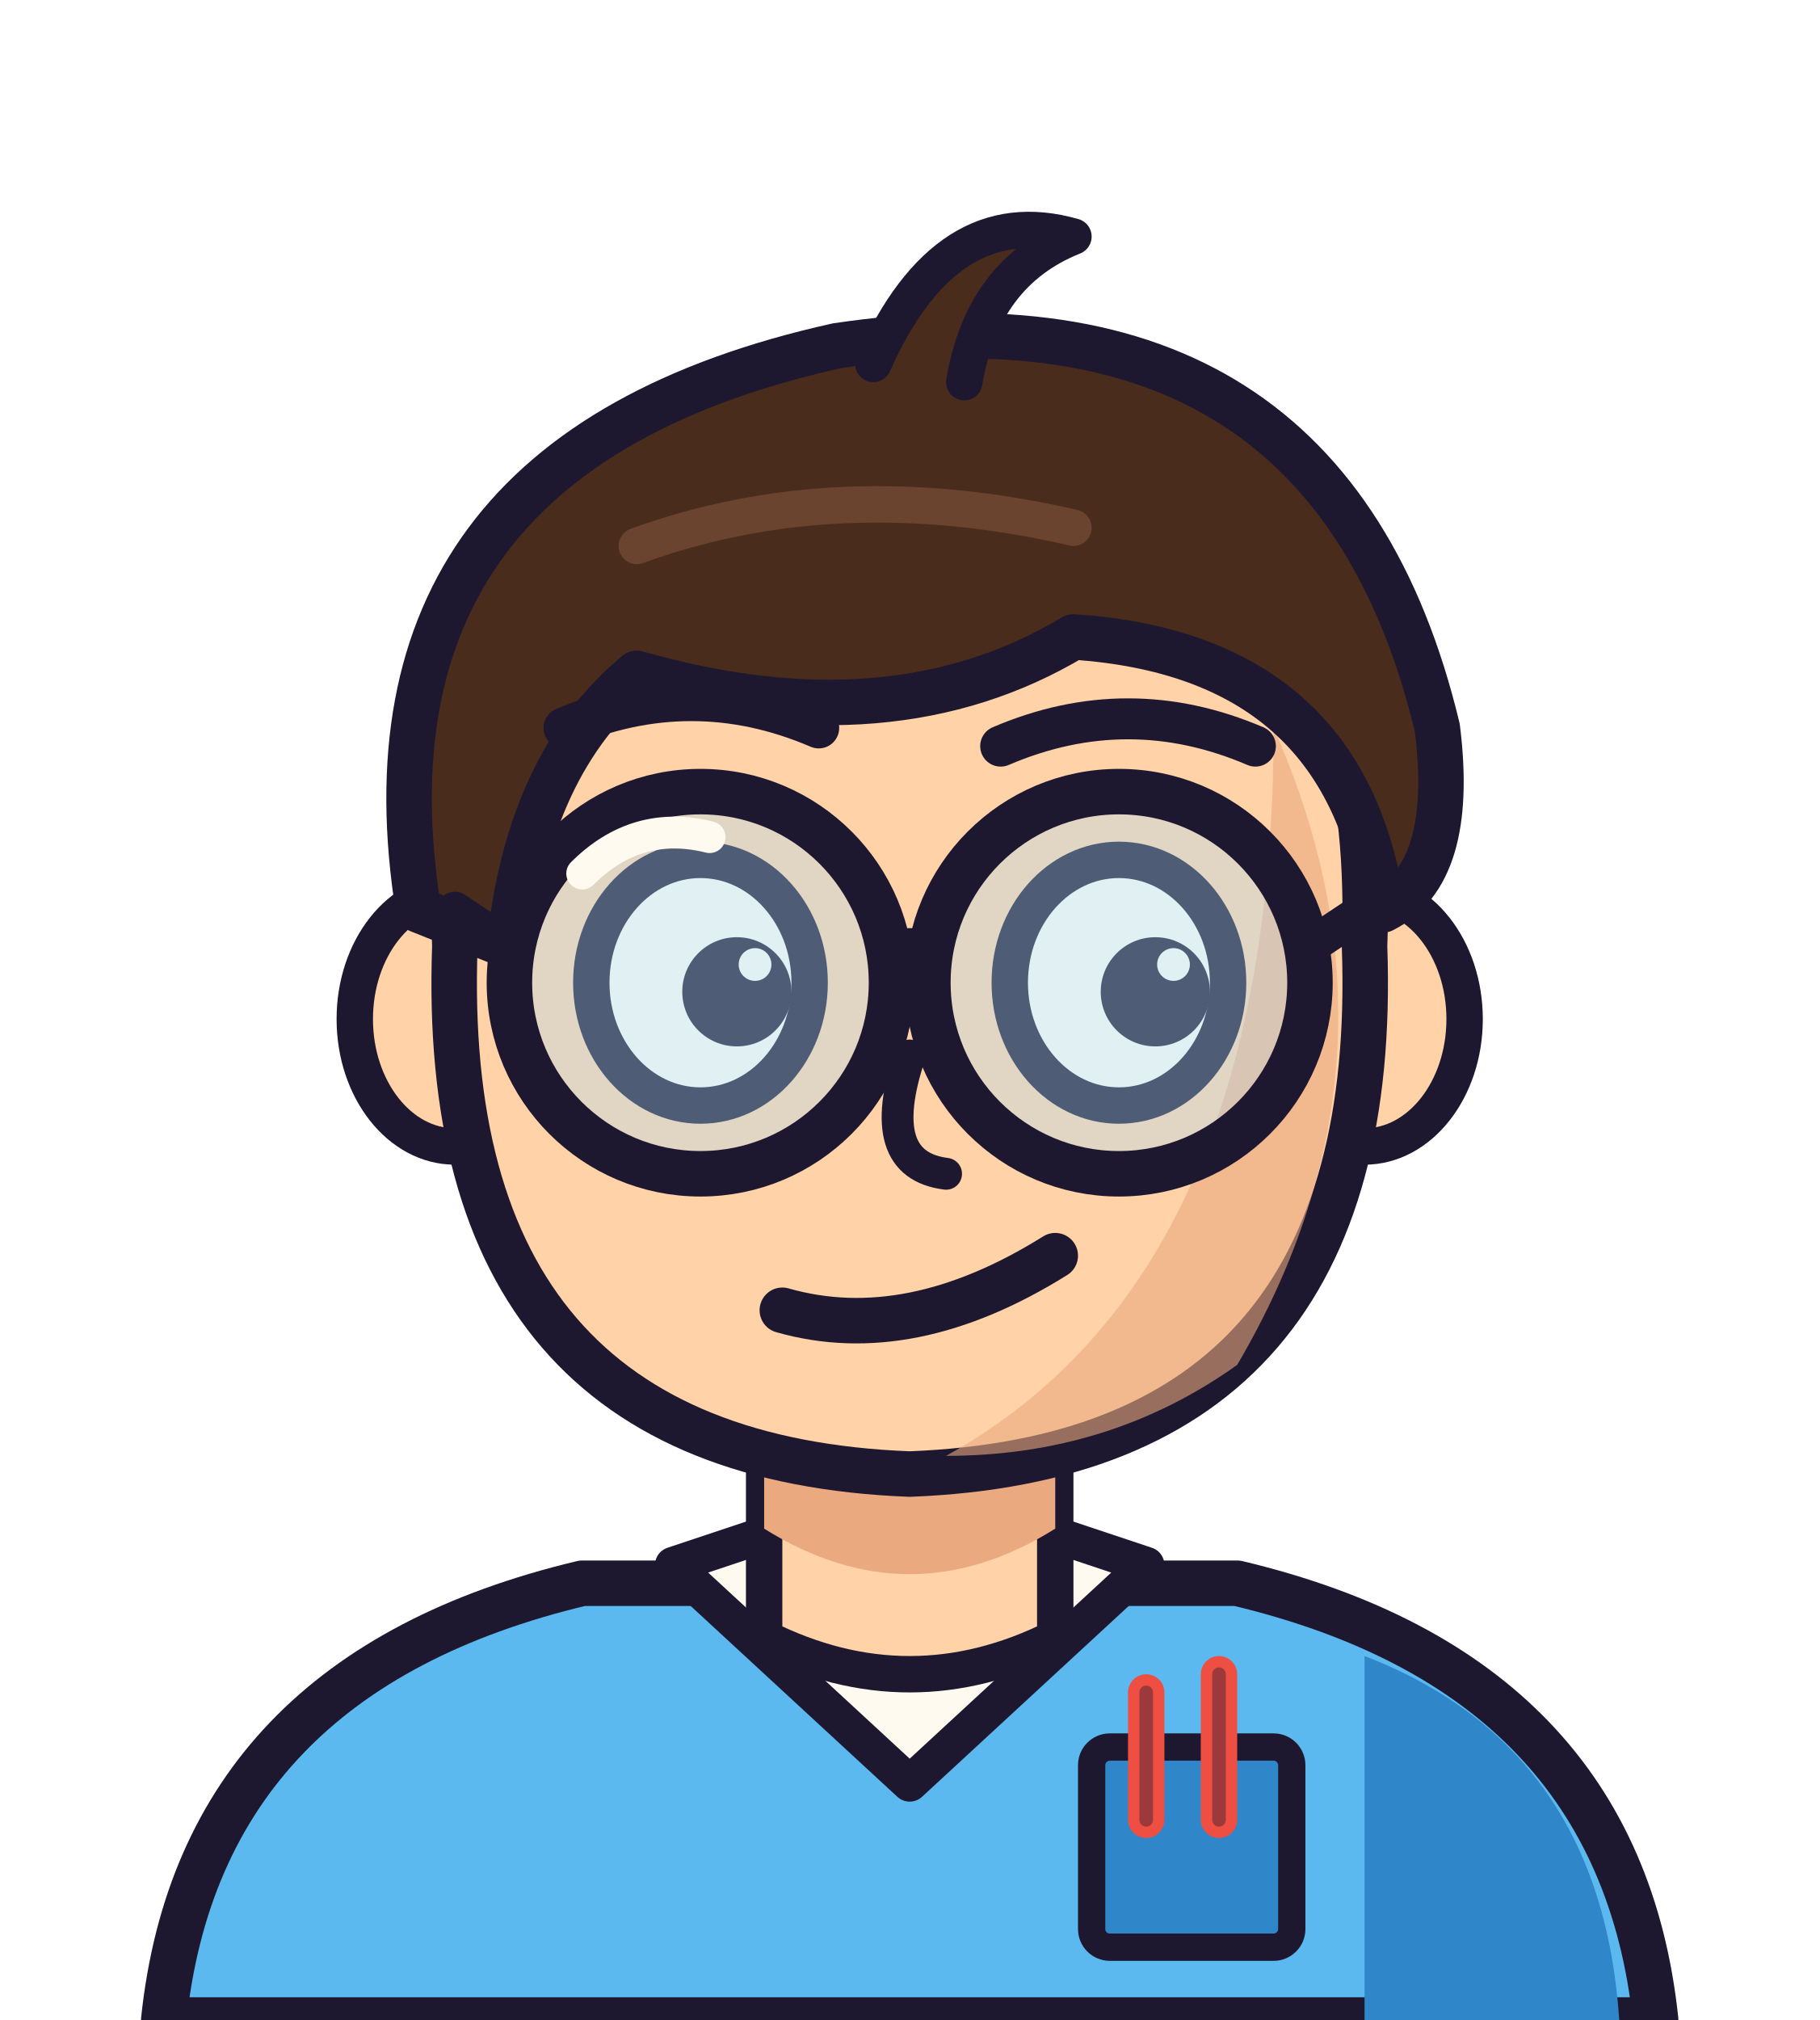
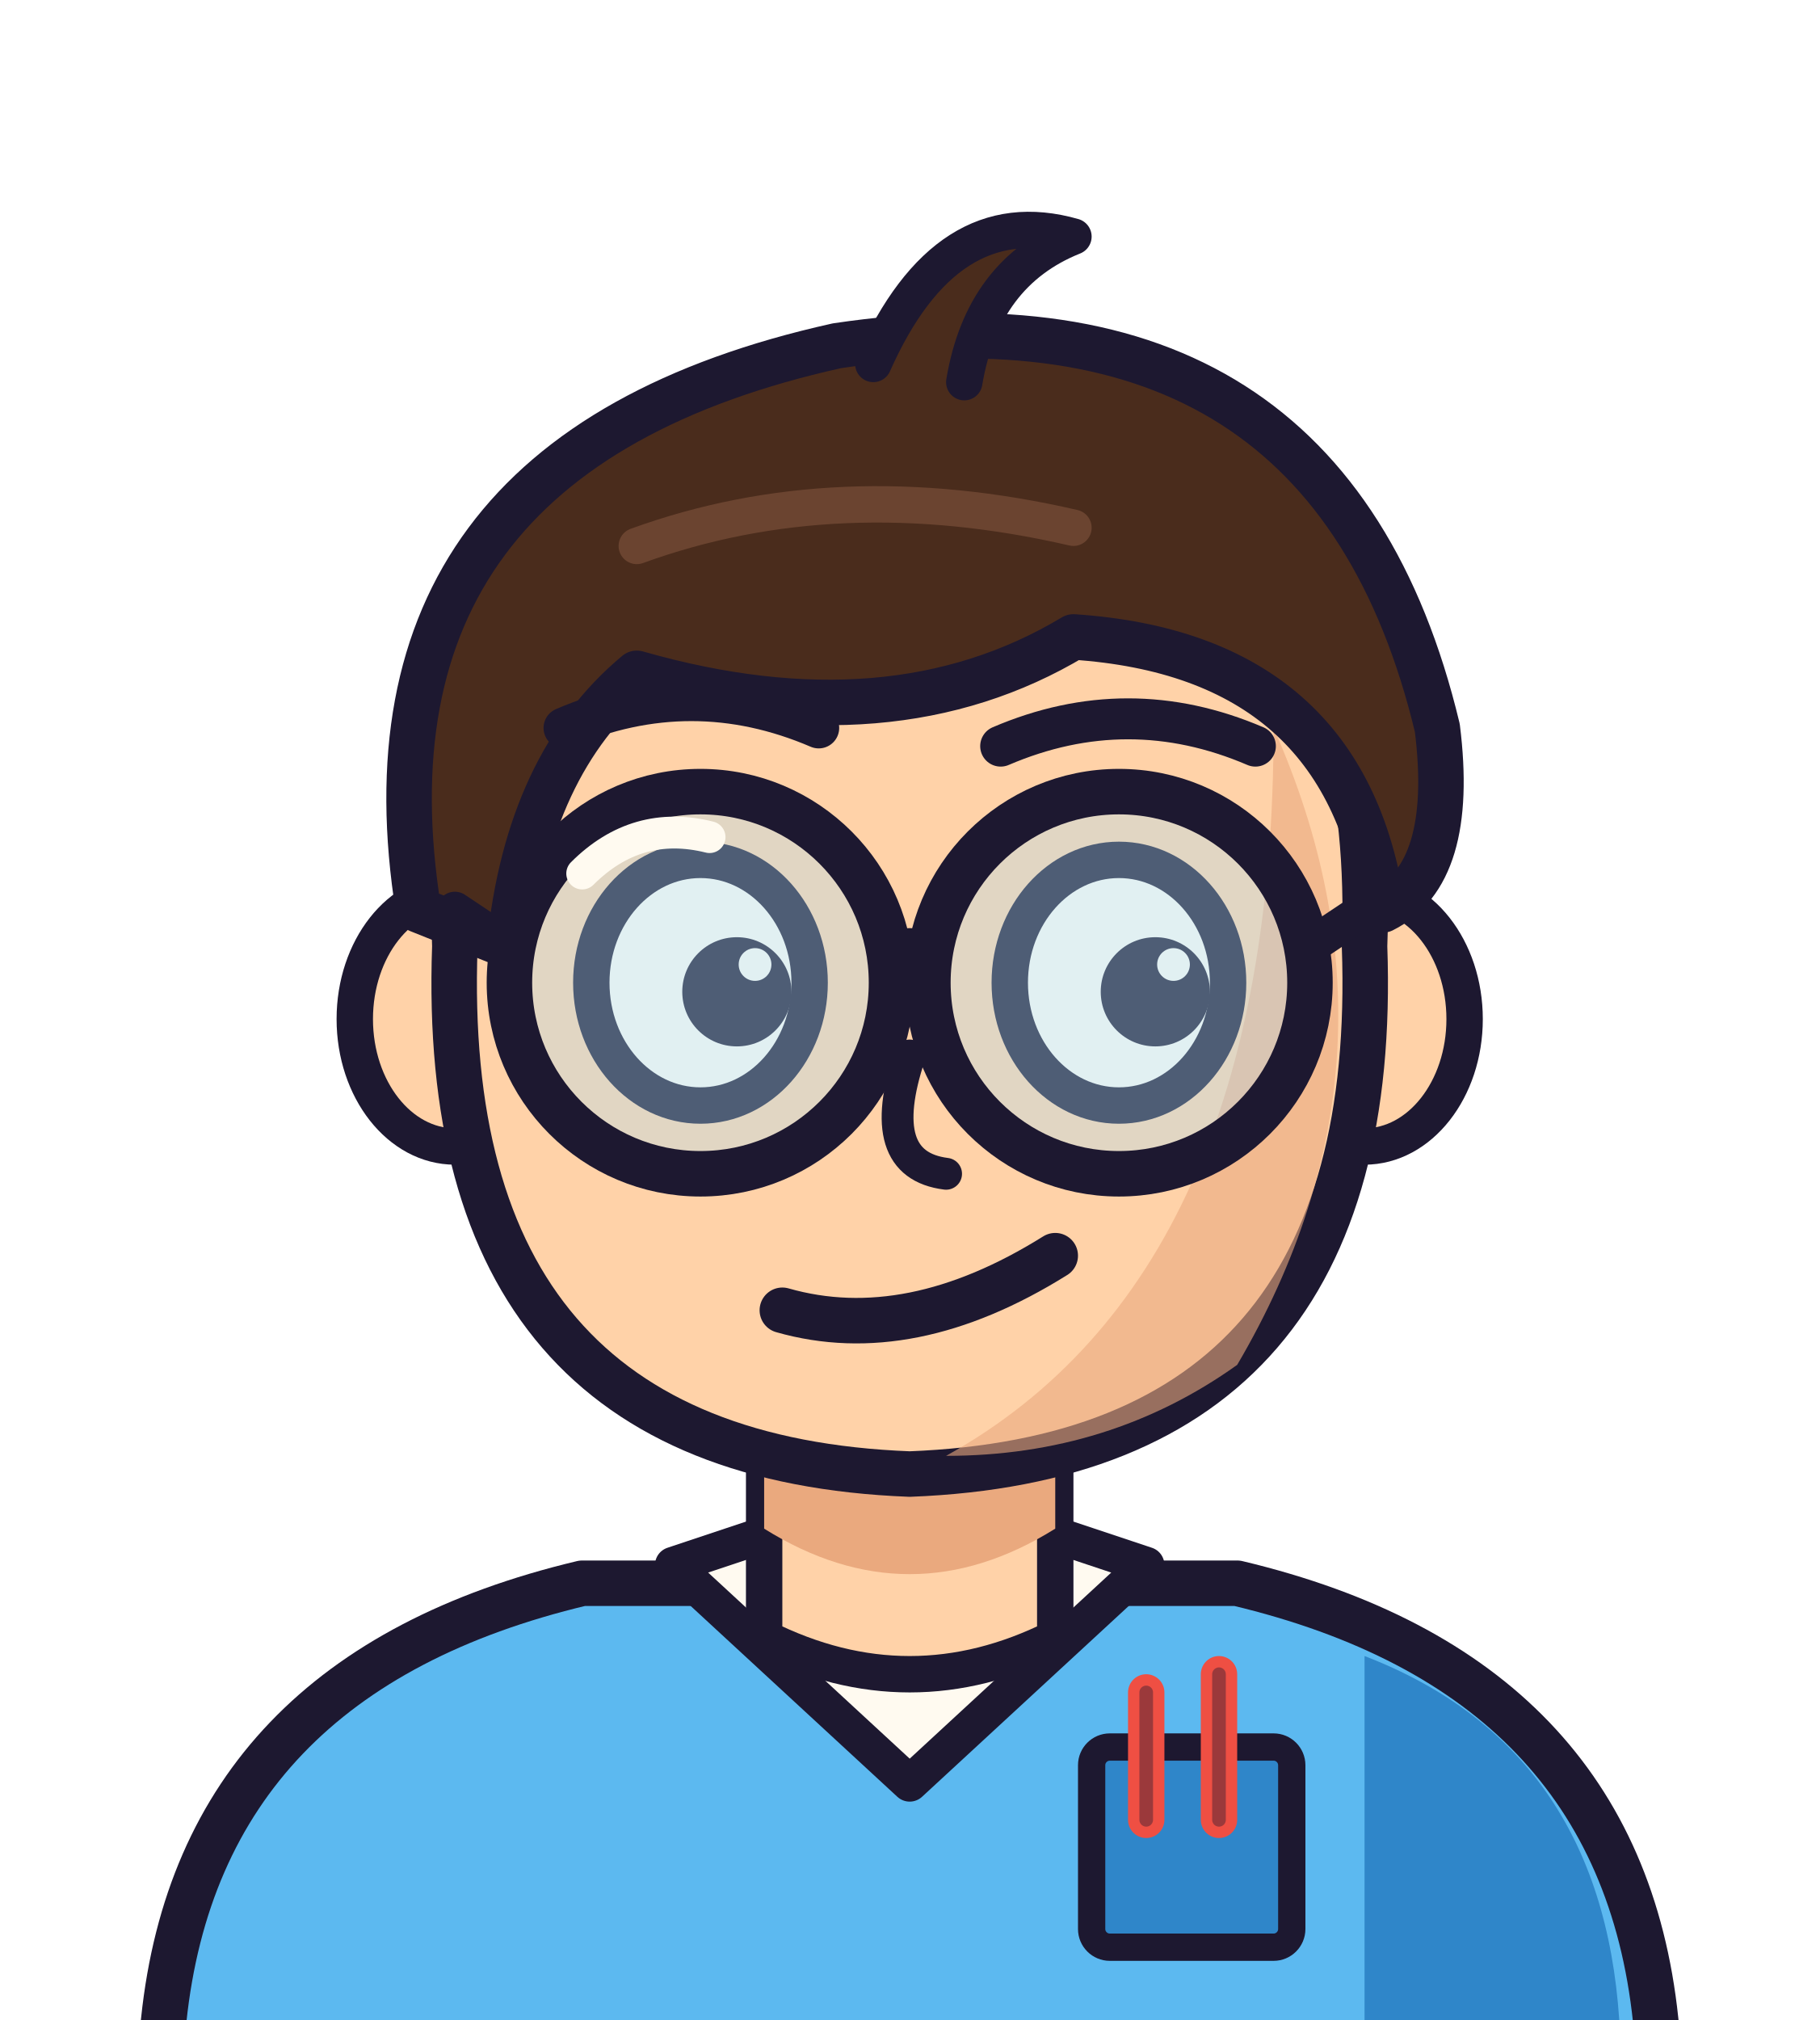
<svg xmlns="http://www.w3.org/2000/svg" width="200" height="222" viewBox="0 0 200 222">
  <g>
    <g>
-       <path d="M18 222 Q22 184 64 174 L136 174 Q178 184 182 222 Z" fill="#5cb9f0" stroke="#1d1830" stroke-width="5" stroke-linejoin="round" stroke-linecap="round" />
+       <path d="M16 240 L18 222 Q22 184 64 174 L136 174 Q178 184 182 222 L184 240 Z" fill="#5cb9f0" stroke="#1d1830" stroke-width="5" stroke-linejoin="round" stroke-linecap="round" />
      <path d="M150 182 Q176 192 178 222 L150 222 Z" fill="#2f86c9" />
      <path d="M74 172 L100 196 L126 172 L114 168 L100 182 L86 168 Z" fill="#fffaf0" stroke="#1d1830" stroke-width="4" stroke-linejoin="round" stroke-linecap="round" />
    </g>
    <rect x="120" y="192" width="22" height="22" rx="2" fill="#2f86c9" stroke="#1d1830" stroke-width="3" stroke-linejoin="round" stroke-linecap="round" />
    <path d="M126 186 L126 200 M134 184 L134 200" stroke="#ef4f43" stroke-width="4" stroke-linecap="round" />
    <path d="M126 186 L126 200 M134 184 L134 200" stroke="#1d1830" stroke-width="1.5" stroke-linecap="round" opacity="0.4" />
    <g>
      <path d="M84 150 L84 180 Q100 188 116 180 L116 150 Z" fill="#ffd2a8" stroke="#1d1830" stroke-width="4" stroke-linejoin="round" stroke-linecap="round" />
      <path d="M84 158 Q100 170 116 158 L116 168 Q100 178 84 168 Z" fill="#eaa97e" />
    </g>
    <ellipse cx="50" cy="112" rx="11" ry="14" fill="#ffd2a8" stroke="#1d1830" stroke-width="4" stroke-linejoin="round" stroke-linecap="round" />
    <ellipse cx="150" cy="112" rx="11" ry="14" fill="#ffd2a8" stroke="#1d1830" stroke-width="4" stroke-linejoin="round" stroke-linecap="round" />
    <path d="M50 104 Q48 50 100 48 Q152 50 150 104 Q152 160 100 162 Q48 160 50 104 Z" fill="#ffd2a8" stroke="#1d1830" stroke-width="5" stroke-linejoin="round" stroke-linecap="round" />
    <path d="M140 80 Q156 116 136 150 Q122 160 104 160 Q140 140 140 80 Z" fill="#eaa97e" opacity="0.6" />
    <path d="M46 100 Q38 50 92 38 Q146 30 158 80 Q160 96 152 100 Q148 72 118 70 Q98 82 70 74 Q58 84 56 104 Z" fill="#4a2c1c" stroke="#1d1830" stroke-width="5" stroke-linejoin="round" stroke-linecap="round" />
    <path d="M96 40 Q104 22 118 26 Q108 30 106 42" fill="#4a2c1c" stroke="#1d1830" stroke-width="4" stroke-linejoin="round" stroke-linecap="round" />
    <path d="M70 60 Q92 52 118 58" fill="none" stroke="#6b4430" stroke-width="4" stroke-linecap="round" />
    <g>
      <ellipse cx="77" cy="108" rx="12" ry="13.5" fill="#fffaf0" stroke="#1d1830" stroke-width="4" stroke-linejoin="round" stroke-linecap="round" />
      <ellipse cx="123" cy="108" rx="12" ry="13.5" fill="#fffaf0" stroke="#1d1830" stroke-width="4" stroke-linejoin="round" stroke-linecap="round" />
      <circle cx="81" cy="109" r="6" fill="#1d1830" />
      <circle cx="127" cy="109" r="6" fill="#1d1830" />
      <circle cx="83" cy="106" r="1.8" fill="#fffaf0" />
      <circle cx="129" cy="106" r="1.8" fill="#fffaf0" />
    </g>
    <g fill="none">
      <circle cx="77" cy="108" r="21" fill="#a9dcf7" fill-opacity="0.35" stroke="#1d1830" stroke-width="5" stroke-linejoin="round" stroke-linecap="round" />
      <circle cx="123" cy="108" r="21" fill="#a9dcf7" fill-opacity="0.35" stroke="#1d1830" stroke-width="5" stroke-linejoin="round" stroke-linecap="round" />
      <path d="M98 106 Q100 102 102 106" stroke="#1d1830" stroke-width="4" stroke-linejoin="round" stroke-linecap="round" />
      <path d="M56 104 L50 100 M144 104 L150 100" stroke="#1d1830" stroke-width="4" stroke-linejoin="round" stroke-linecap="round" />
      <path d="M64 96 Q70 90 78 92" stroke="#fffaf0" stroke-width="3.5" stroke-linecap="round" />
    </g>
    <path d="M62 80 Q76 74 90 80 M110 82 Q124 76 138 82" fill="none" stroke="#1d1830" stroke-width="4.5" stroke-linejoin="round" stroke-linecap="round" />
    <path d="M100 116 Q96 128 104 129" fill="none" stroke="#1d1830" stroke-width="3.5" stroke-linejoin="round" stroke-linecap="round" />
    <path d="M86 144 Q100 148 116 138" fill="none" stroke="#1d1830" stroke-width="5" stroke-linejoin="round" stroke-linecap="round" />
  </g>
</svg>
